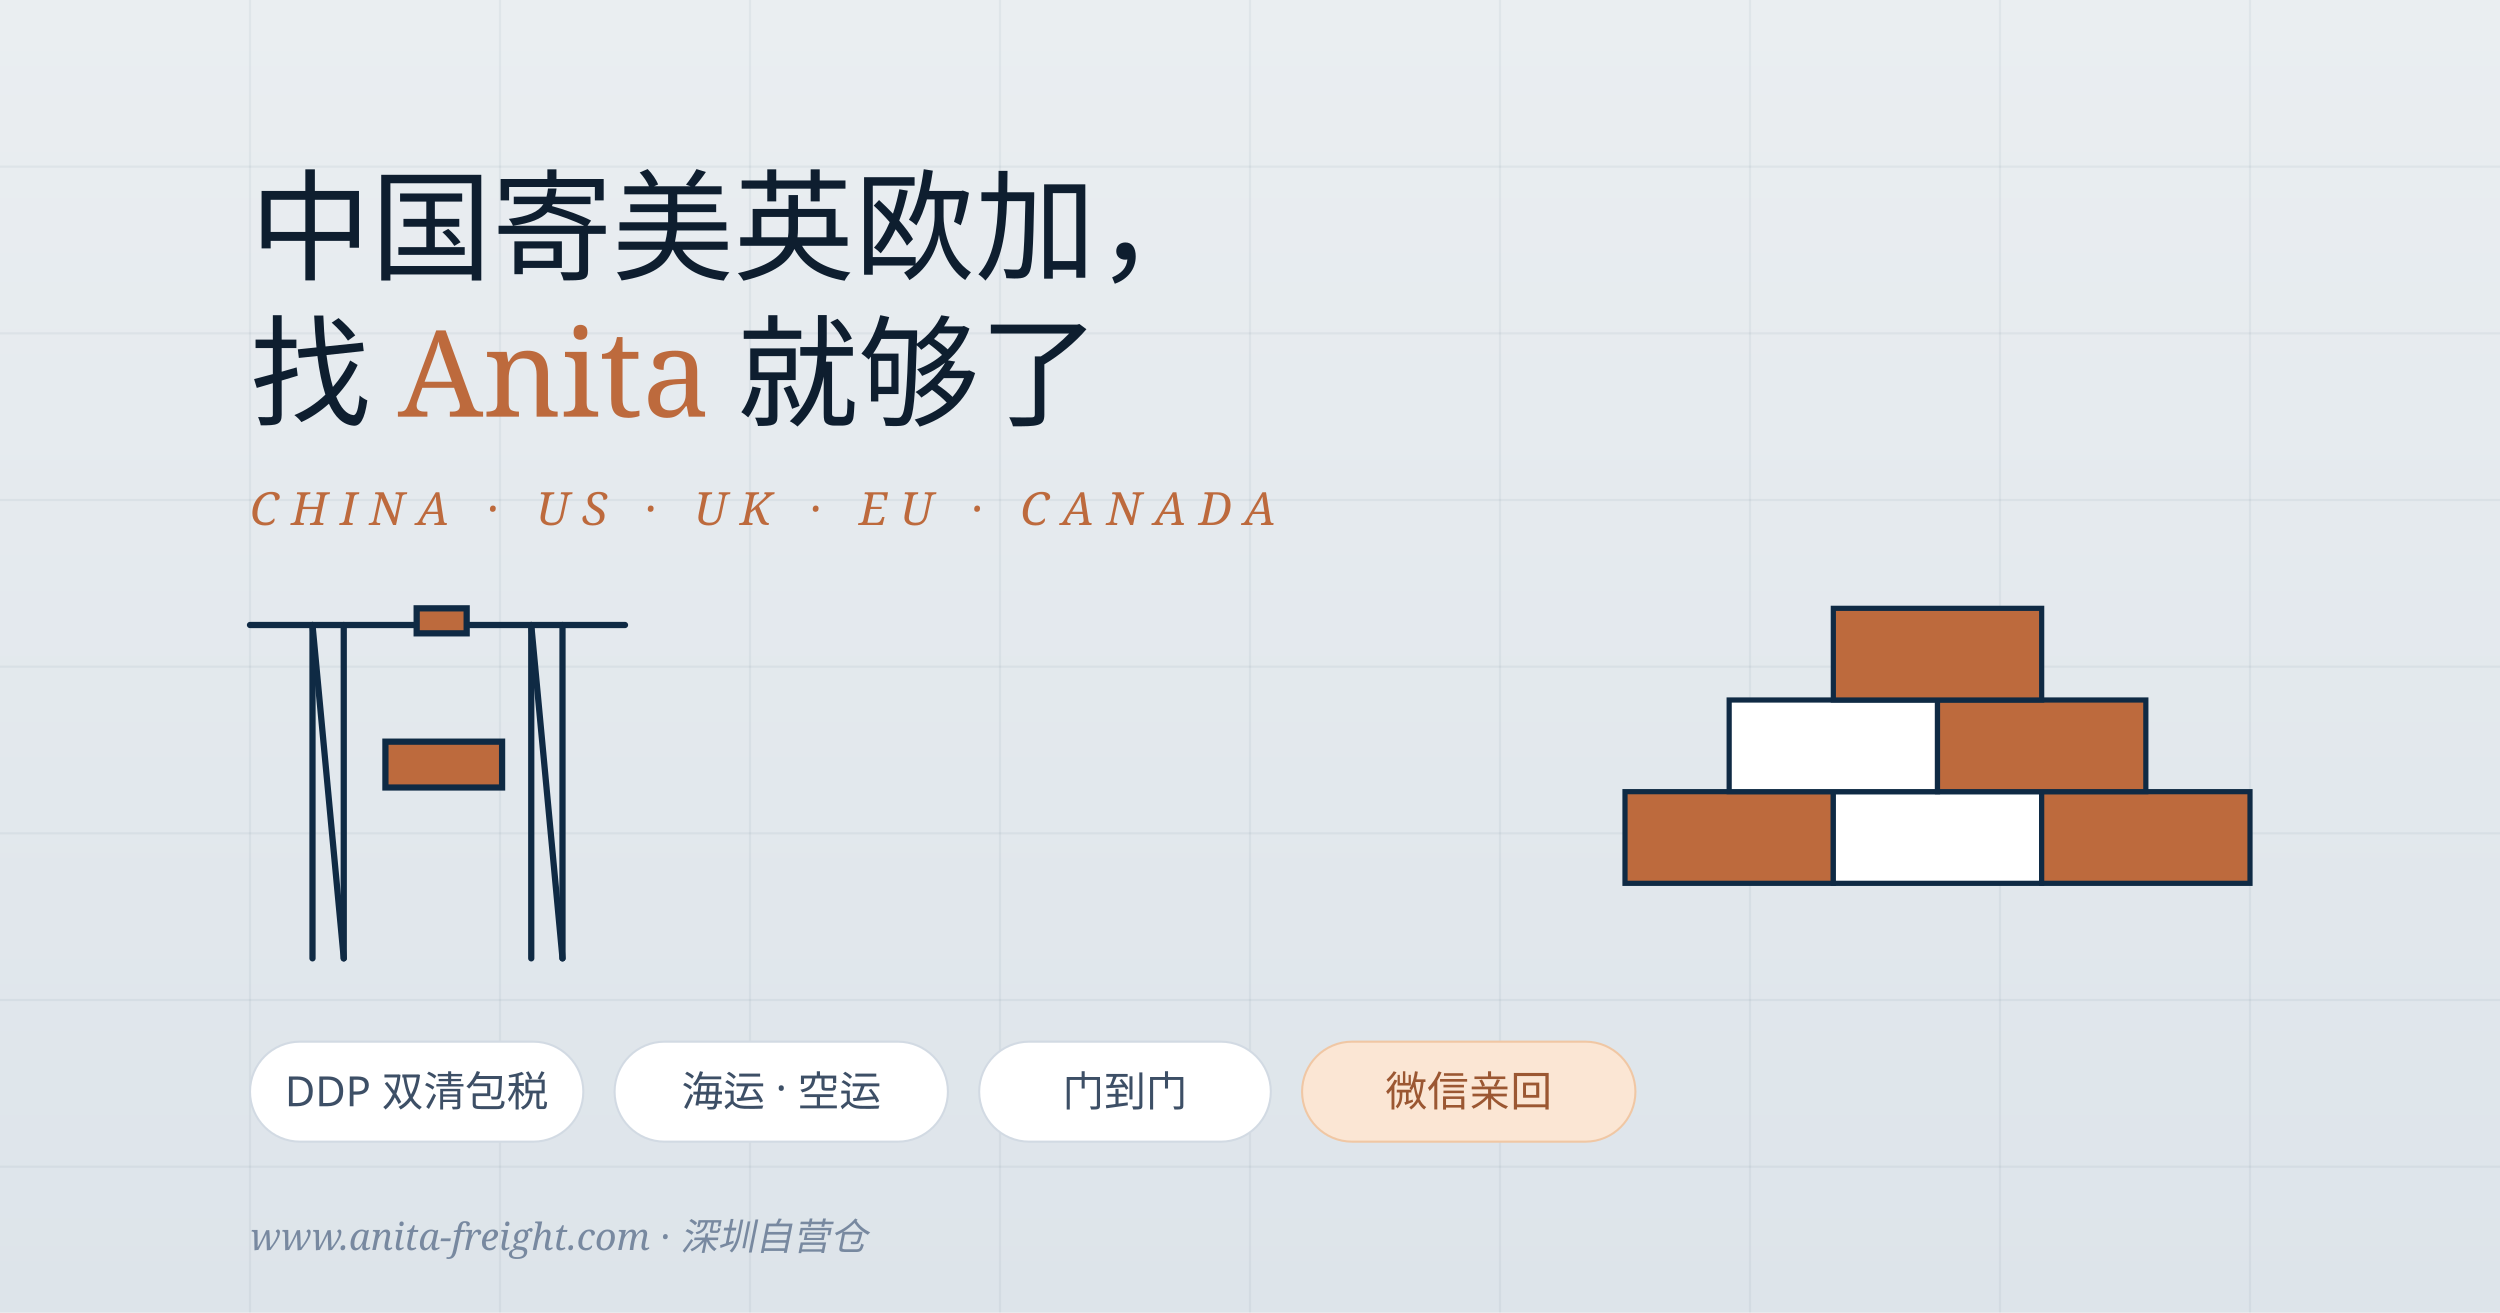
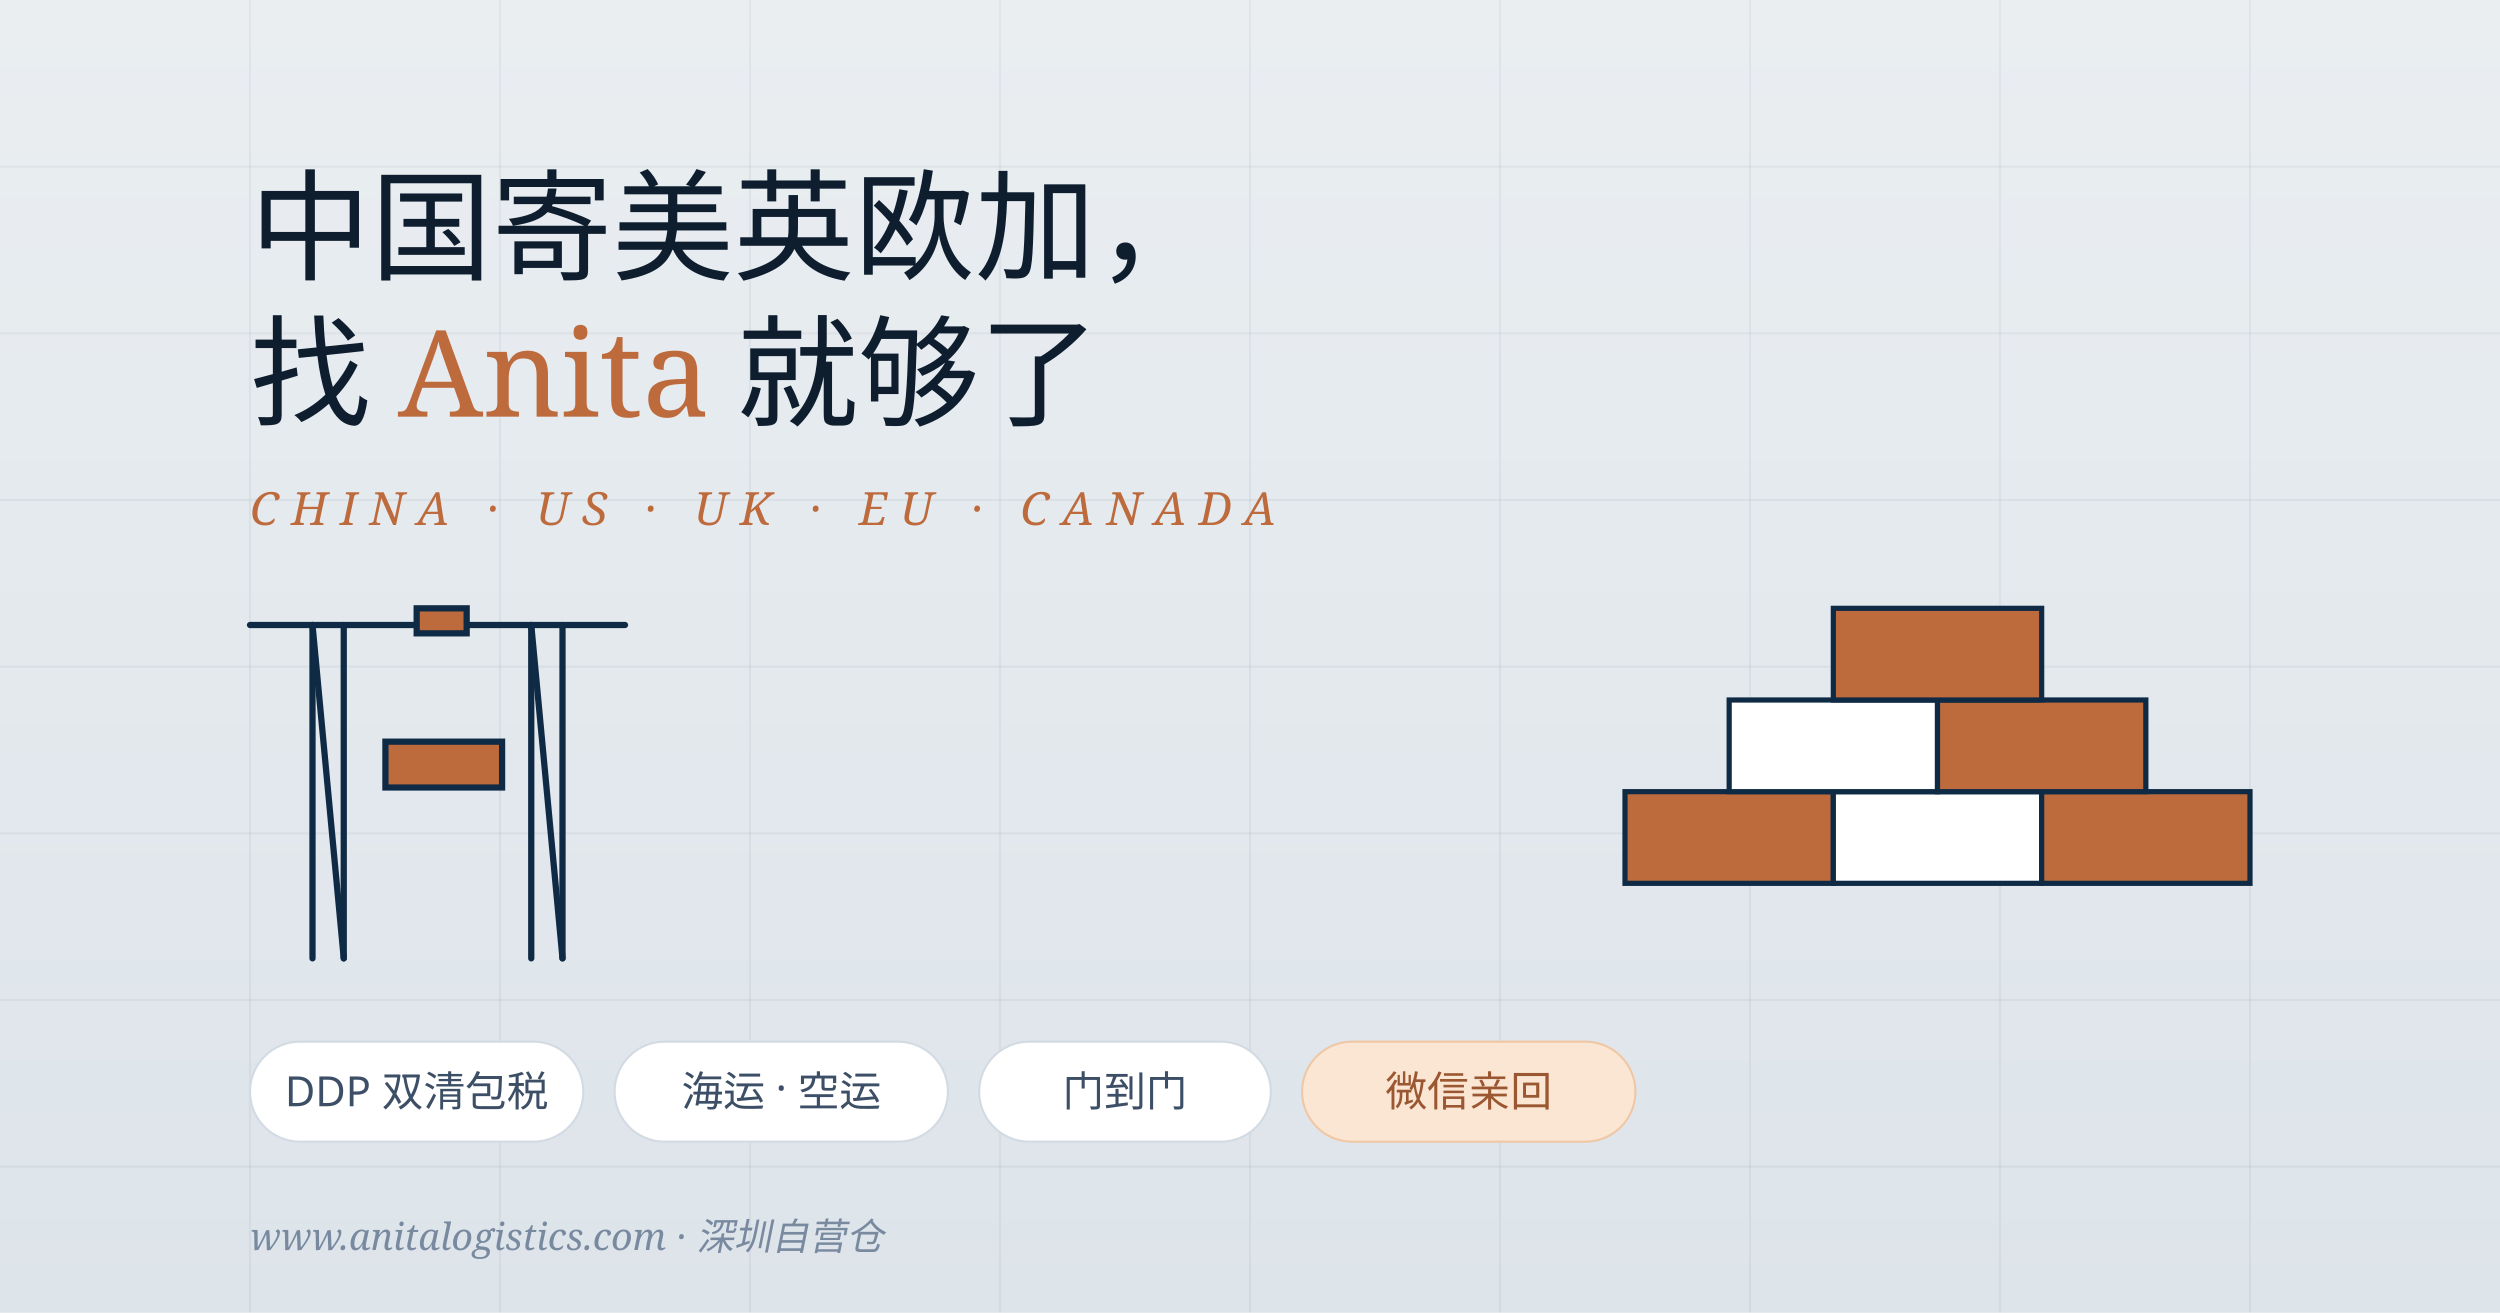
<svg xmlns="http://www.w3.org/2000/svg" viewBox="0 0 1200 630">
  <defs>
    <linearGradient id="bg" x1="0" x2="0" y1="0" y2="1">
      <stop offset="0%" stop-color="#EAEEF1" />
      <stop offset="100%" stop-color="#DDE4EA" />
    </linearGradient>
  </defs>
  <rect width="1200" height="630" fill="url(#bg)" />
  <g stroke="rgba(15,42,68,.05)" stroke-width="1">
    <path d="M0 80 L1200 80 M0 160 L1200 160 M0 240 L1200 240 M0 320 L1200 320 M0 400 L1200 400 M0 480 L1200 480 M0 560 L1200 560" />
    <path d="M120 0 L120 630 M240 0 L240 630 M360 0 L360 630 M480 0 L480 630 M600 0 L600 630 M720 0 L720 630 M840 0 L840 630 M960 0 L960 630 M1080 0 L1080 630" />
  </g>
  <g stroke="#0F2A44" stroke-width="3" fill="none" stroke-linecap="round">
    <g transform="translate(120,300)">
      <line x1="0" y1="0" x2="180" y2="0" />
      <line x1="30" y1="0" x2="30" y2="160" />
      <line x1="45" y1="0" x2="45" y2="160" />
      <line x1="135" y1="0" x2="135" y2="160" />
      <line x1="150" y1="0" x2="150" y2="160" />
      <line x1="30" y1="0" x2="45" y2="160" />
      <line x1="135" y1="0" x2="150" y2="160" />
      <rect x="80" y="-8" width="24" height="12" fill="#BD6A3D" stroke="#0F2A44" />
      <rect x="65" y="56" width="56" height="22" fill="#BD6A3D" stroke="#0F2A44" />
    </g>
  </g>
  <g stroke="#0F2A44" stroke-width="2.5">
    <rect x="780" y="380" width="100" height="44" fill="#BD6A3D" />
    <rect x="880" y="380" width="100" height="44" fill="#FFFFFF" />
    <rect x="980" y="380" width="100" height="44" fill="#BD6A3D" />
    <rect x="830" y="336" width="100" height="44" fill="#FFFFFF" />
    <rect x="930" y="336" width="100" height="44" fill="#BD6A3D" />
    <rect x="880" y="292" width="100" height="44" fill="#BD6A3D" />
  </g>
  <text x="120" y="130" font-family="Noto Serif SC, serif" font-size="58" font-weight="500" fill="#0E1E2F">中国寄美英欧加，</text>
  <text x="120" y="200" font-family="Noto Serif SC, serif" font-size="58" font-weight="500" fill="#0E1E2F">找 <tspan fill="#BD6A3D">Anita</tspan> 就够了</text>
  <text x="120" y="252" font-family="Newsreader, serif" font-style="italic" font-size="22" letter-spacing="6" fill="#BD6A3D">CHINA · US · UK · EU · CANADA</text>
  <g font-family="Noto Sans SC, sans-serif" font-size="20" fill="#3D4F66">
    <rect x="120" y="500" width="160" height="48" rx="24" fill="#FFFFFF" stroke="#D2DAE3" />
    <text x="200" y="531" text-anchor="middle">DDP 双清包税</text>
    <rect x="295" y="500" width="160" height="48" rx="24" fill="#FFFFFF" stroke="#D2DAE3" />
    <text x="375" y="531" text-anchor="middle">海运 · 空运</text>
    <rect x="470" y="500" width="140" height="48" rx="24" fill="#FFFFFF" stroke="#D2DAE3" />
    <text x="540" y="531" text-anchor="middle">门到门</text>
    <rect x="625" y="500" width="160" height="48" rx="24" fill="#FBE6D4" stroke="#F0C7A4" />
    <text x="705" y="531" text-anchor="middle" fill="#9B5732">微信亲回</text>
  </g>
-   <text x="120" y="600" font-family="Newsreader, serif" font-style="italic" font-size="18" fill="#7889A0">www.anita-freight.com · 深圳自营仓</text>
+   <text x="120" y="600" font-family="Newsreader, serif" font-style="italic" font-size="18" fill="#7889A0">www.anitalogistics.com · 深圳自营仓</text>
</svg>
